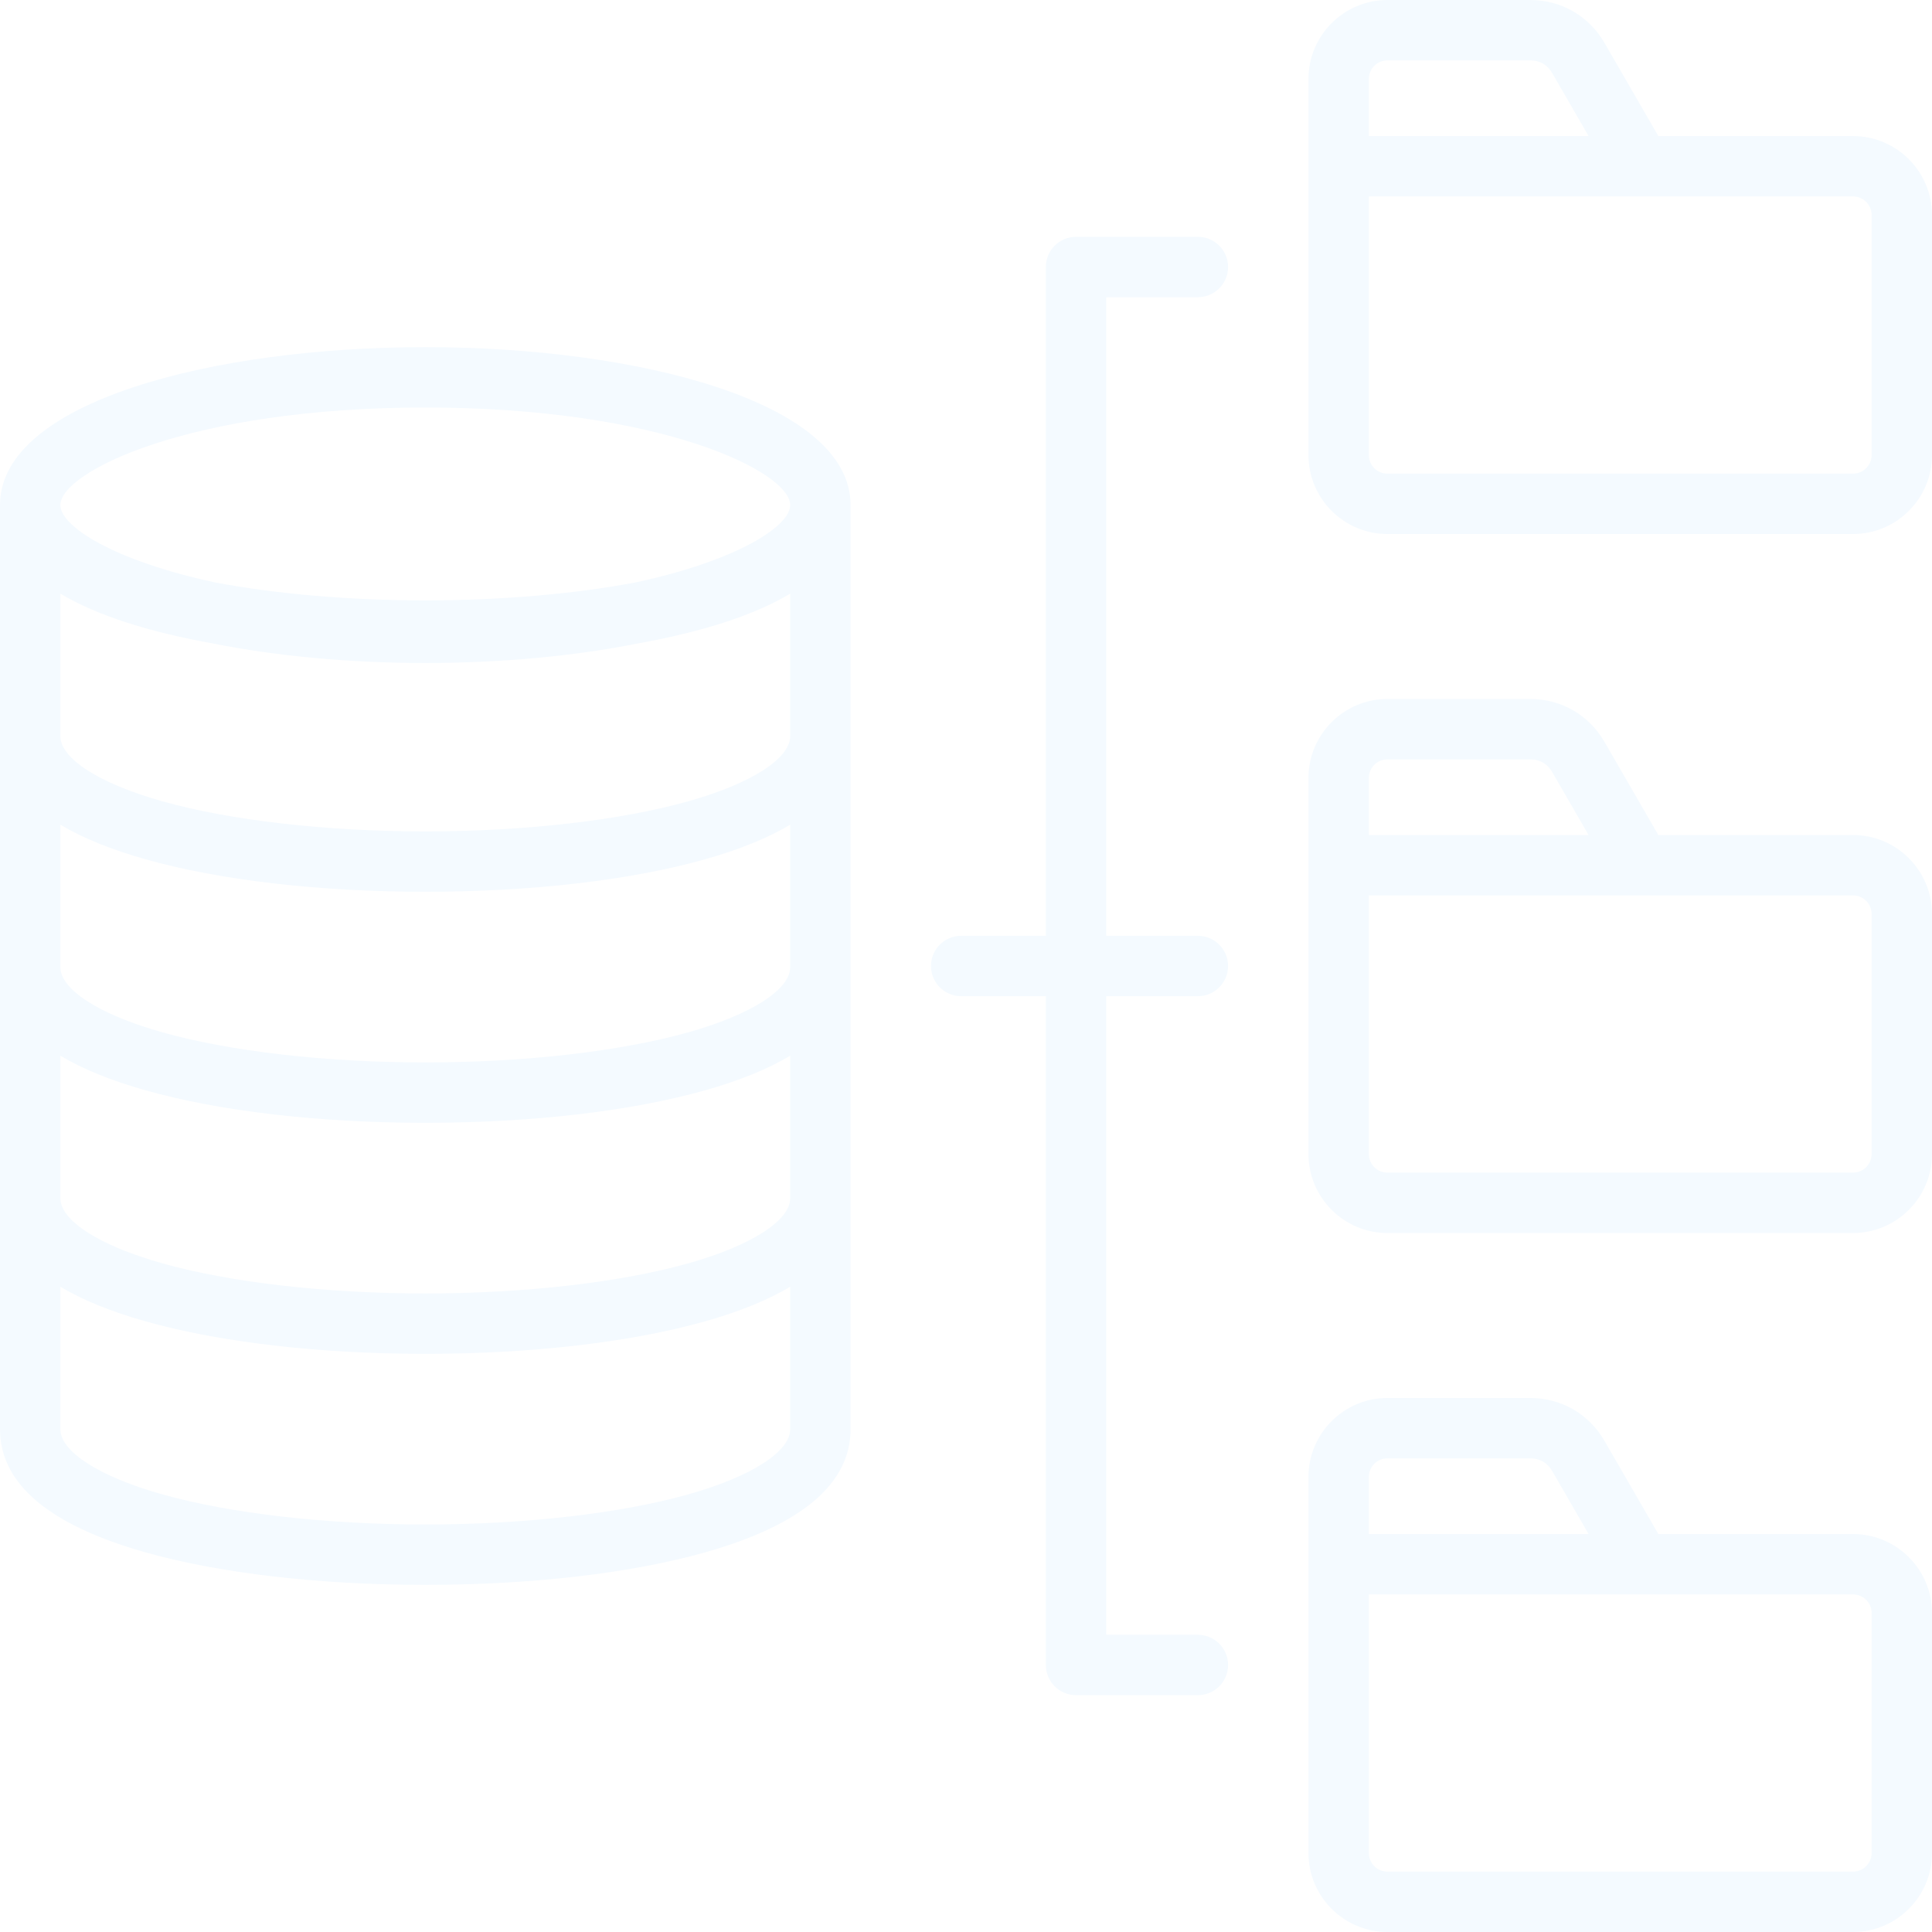
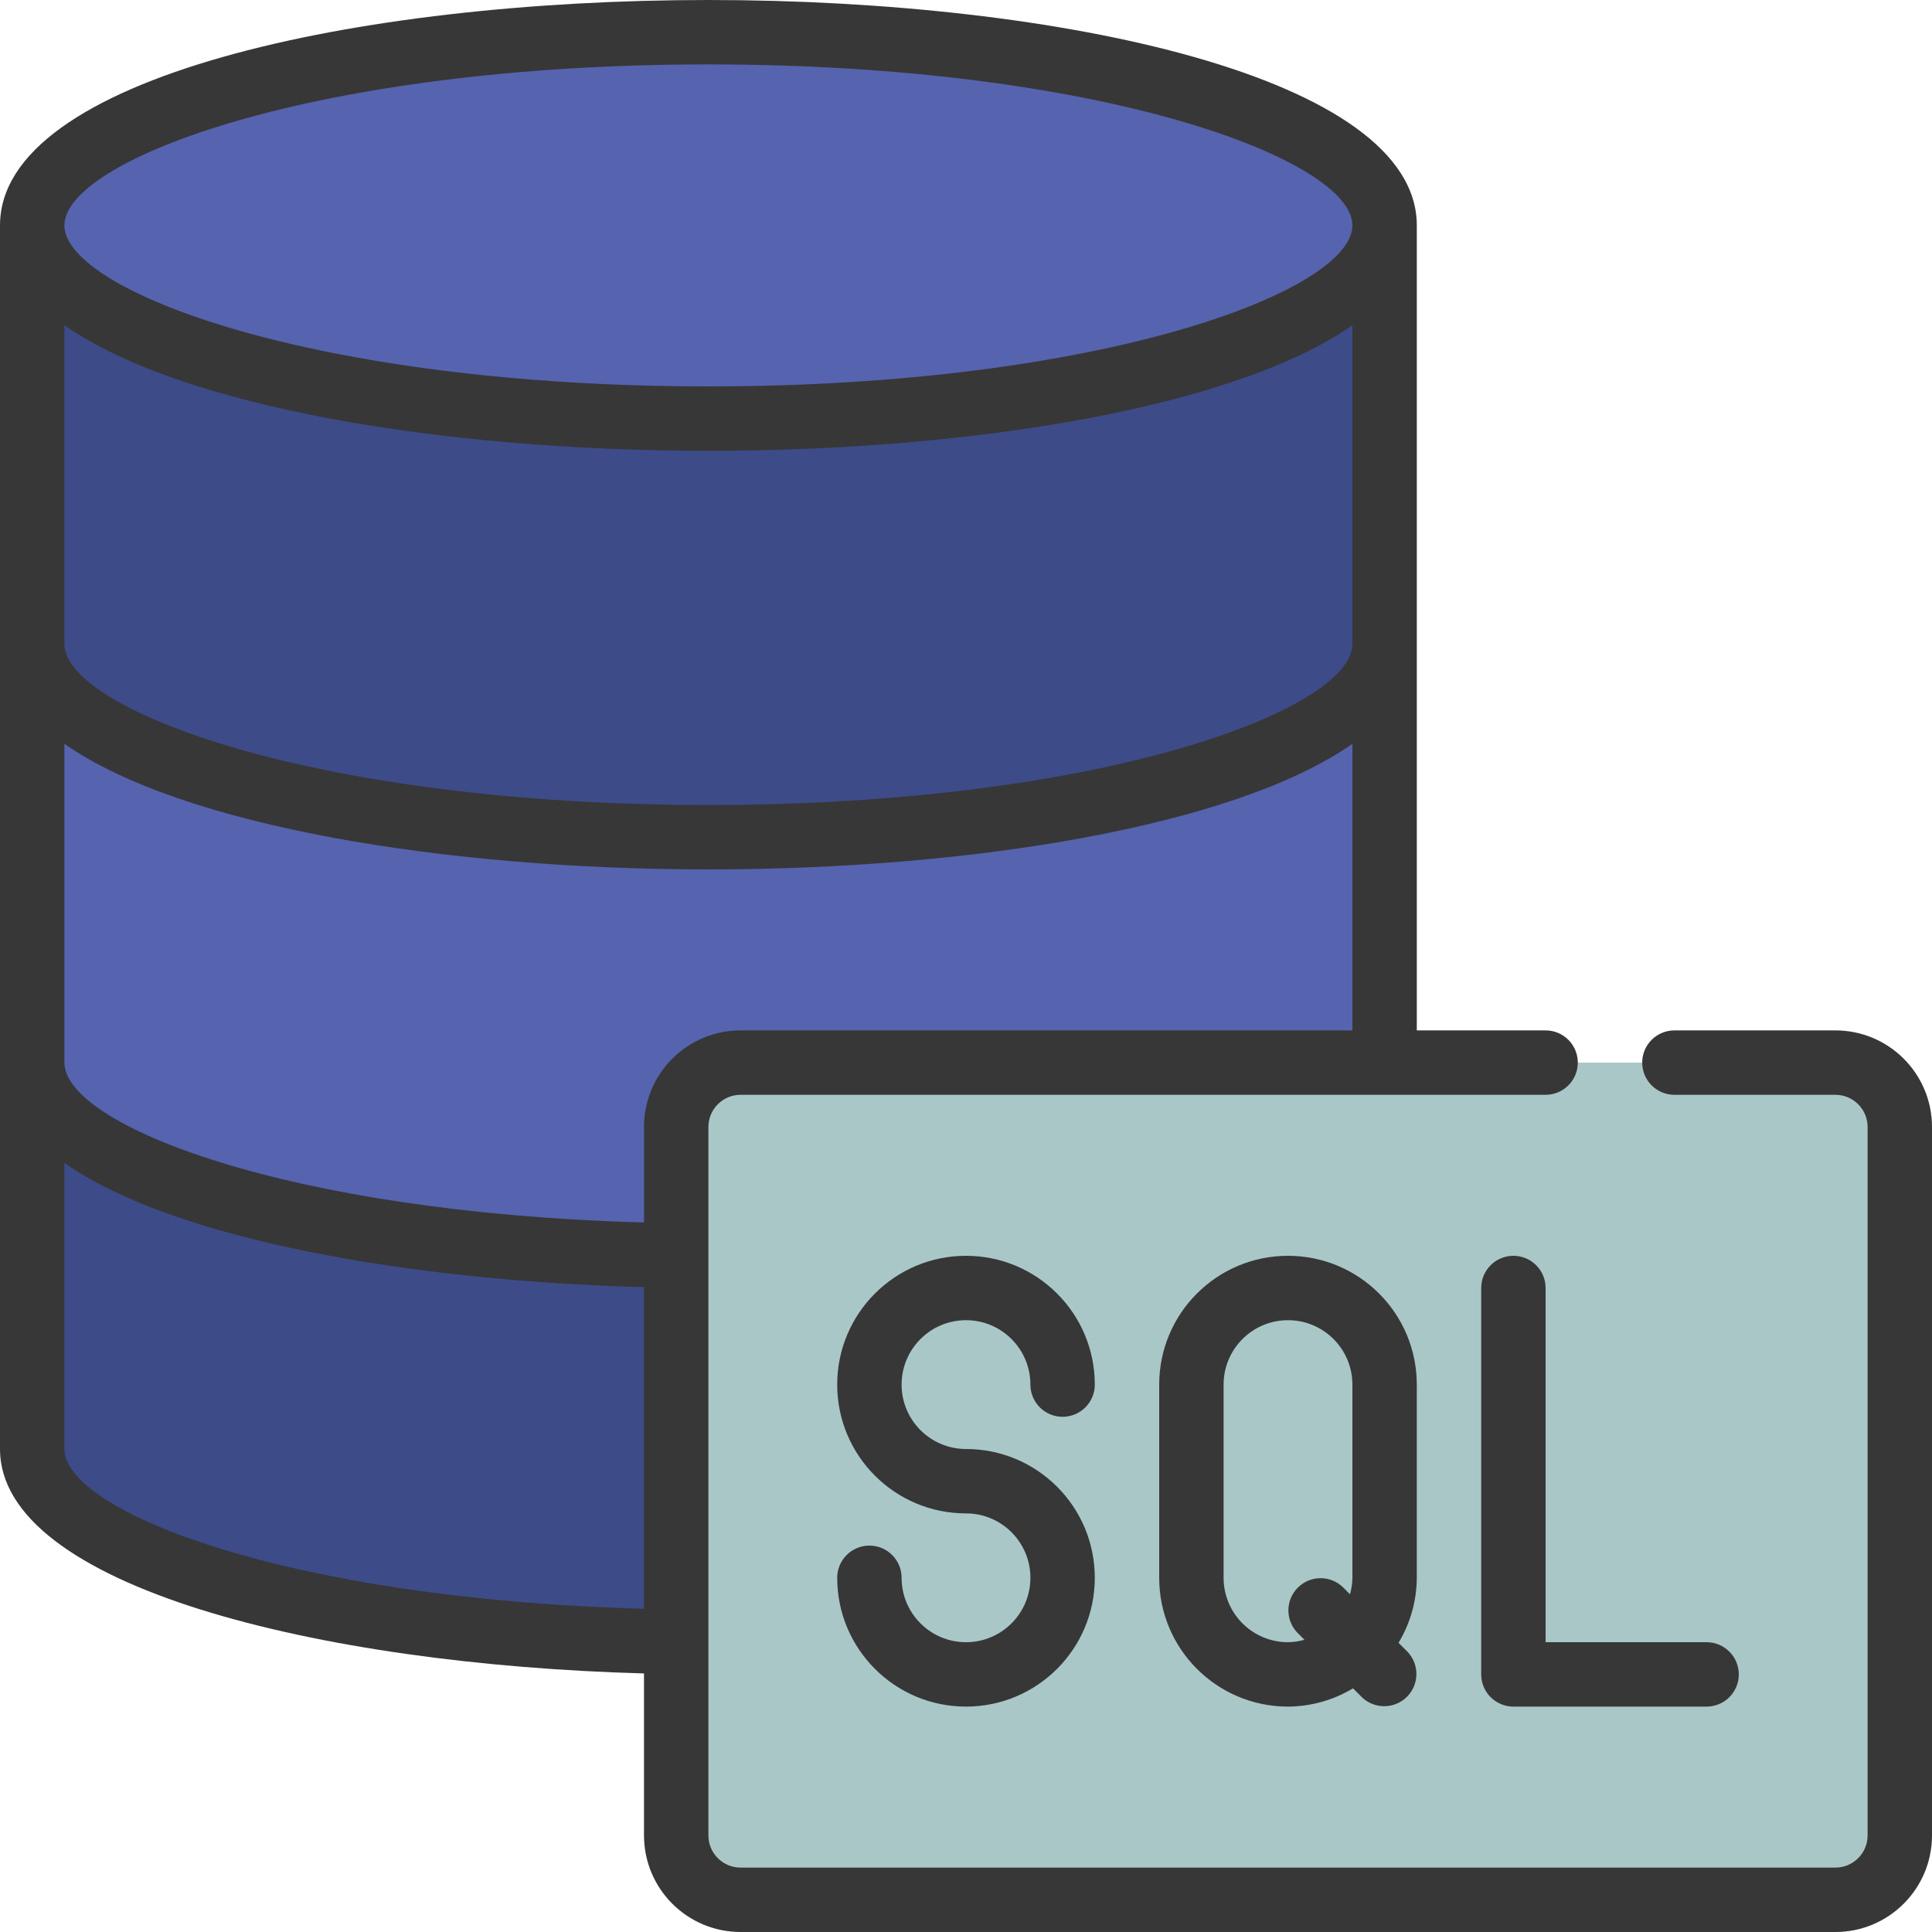
- <svg xmlns="http://www.w3.org/2000/svg" version="1.1" width="512" height="512" x="0" y="0" viewBox="0 0 512 512" style="enable-background:new 0 0 512 512" xml:space="preserve" class="">
+ <svg xmlns="http://www.w3.org/2000/svg" version="1.1" width="512" height="512" x="0" y="0" viewBox="0 0 60 60" style="enable-background:new 0 0 512 512" xml:space="preserve">
  <g>
-     <path d="M293.165 78.76V248h24.287a8 8 0 0 1 0 16h-24.287v169.239h24.287a8 8 0 0 1 0 16h-32.287a8 8 0 0 1-8-8V264h-22.451a8 8 0 0 1 0-16h22.451V70.76a8 8 0 0 1 8-8h32.287a8 8 0 0 1 0 16zM512 427.469v63.599c0 11.542-9.391 20.933-20.933 20.933h-123.38c-11.542 0-20.932-9.391-20.932-20.933v-99.655c0-11.543 9.39-20.934 20.932-20.934h37.852c8.196 0 15.54 4.236 19.644 11.333l14.296 24.725h51.59c11.54-.001 20.931 9.39 20.931 20.932zm-149.245-36.057v15.124h58.241l-9.665-16.716c-1.265-2.186-3.268-3.342-5.793-3.342h-37.852a4.938 4.938 0 0 0-4.931 4.934zM496 427.469a4.939 4.939 0 0 0-4.933-4.933H362.755v68.531a4.938 4.938 0 0 0 4.932 4.933h123.381a4.939 4.939 0 0 0 4.933-4.933v-63.598zm16-370.48v63.6c0 11.542-9.391 20.933-20.933 20.933h-123.38c-11.542 0-20.932-9.391-20.932-20.933V20.933C346.755 9.391 356.145 0 367.687 0h37.852c8.197 0 15.541 4.236 19.645 11.333l14.295 24.725h51.59c11.54 0 20.931 9.389 20.931 20.931zM362.755 20.933v15.125h58.241l-9.665-16.716c-1.264-2.186-3.268-3.342-5.793-3.342h-37.852a4.938 4.938 0 0 0-4.931 4.933zM496 56.989a4.938 4.938 0 0 0-4.933-4.932H362.755v68.531a4.938 4.938 0 0 0 4.932 4.933h123.381a4.939 4.939 0 0 0 4.933-4.933V56.989zm16 185.24v63.599c0 11.542-9.391 20.933-20.933 20.933h-123.38c-11.542 0-20.932-9.391-20.932-20.933v-99.656c0-11.542 9.39-20.933 20.932-20.933h37.852c8.196 0 15.54 4.236 19.644 11.333l14.296 24.725h51.59c11.54 0 20.931 9.391 20.931 20.932zm-149.245-36.057v15.125h58.241l-9.665-16.716c-1.265-2.186-3.268-3.342-5.793-3.342h-37.852a4.938 4.938 0 0 0-4.931 4.933zM496 242.229a4.939 4.939 0 0 0-4.933-4.933H362.755v68.531a4.938 4.938 0 0 0 4.932 4.933h123.381a4.939 4.939 0 0 0 4.933-4.933v-63.598zM225.413 133.845v244.898c0 14.439-12.969 25.423-38.546 32.645-19.678 5.557-46.015 8.616-74.159 8.616s-54.482-3.06-74.16-8.616C12.97 404.165 0 393.183 0 378.743V133.846c.004-27.474 56.701-41.849 112.707-41.849 56.007-.001 112.705 14.374 112.706 41.848zM16 133.847v.003c.004 5.647 14.158 14.725 40.904 20.485 16.16 3.067 35.719 4.771 55.803 4.771 20.083 0 39.64-1.704 55.799-4.77 26.747-5.76 40.902-14.838 40.906-20.485v-.005c-.001-8.773-34.135-25.849-96.706-25.849S16.002 125.072 16 133.847zm193.413 244.896v-37.741c-5.9 3.523-13.416 6.583-22.546 9.161-19.678 5.557-46.015 8.616-74.159 8.616s-54.482-3.06-74.16-8.616c-9.131-2.579-16.647-5.639-22.548-9.162v37.742c0 5.954 10.306 12.563 26.896 17.246 18.038 5.094 43.483 8.015 69.813 8.015s51.774-2.921 69.811-8.014c16.588-4.684 26.893-11.293 26.893-17.247zm0-61.224v-37.741c-5.901 3.523-13.416 6.583-22.547 9.161-19.677 5.557-46.014 8.616-74.159 8.616s-54.481-3.06-74.16-8.616C29.416 286.36 21.901 283.3 16 279.777v37.741c0 5.954 10.306 12.563 26.896 17.246 18.038 5.094 43.483 8.015 69.813 8.015s51.774-2.921 69.811-8.014c16.587-4.684 26.893-11.292 26.893-17.246zm0-61.225v-37.741c-5.901 3.523-13.416 6.583-22.547 9.161-19.677 5.557-46.014 8.616-74.159 8.616s-54.481-3.06-74.16-8.616c-9.131-2.578-16.646-5.638-22.547-9.161v37.741c0 5.954 10.306 12.563 26.895 17.247 18.038 5.093 43.483 8.014 69.813 8.014s51.774-2.921 69.812-8.014c16.587-4.685 26.893-11.293 26.893-17.247zm0-61.225v-37.741c-5.901 3.523-13.416 6.583-22.547 9.161-5.367 1.516-11.244 2.838-17.503 3.971-17.326 3.475-37.031 5.243-56.656 5.243-19.626 0-39.333-1.768-56.659-5.244-6.259-1.133-12.135-2.455-17.501-3.97-9.131-2.578-16.646-5.638-22.547-9.161v37.741c0 5.954 10.306 12.563 26.895 17.247 18.038 5.093 43.483 8.014 69.813 8.014s51.774-2.921 69.812-8.014c16.587-4.684 26.893-11.293 26.893-17.247z" fill="#f4faff" data-original="#000000" class="" opacity="1" />
+     <path fill="#3d4b89" d="M1 7v38c0 3.21 8.86 5.84 20 5.99L43 33V7z" opacity="1" data-original="#3d4b89" />
+     <ellipse cx="22" cy="7" fill="#5663af" rx="21" ry="6" opacity="1" data-original="#5663af" />
+     <path fill="#5663af" d="M1 32.993c0 3.314 9.4 6 21 6s21-2.686 21-6V20c0 3.314-9.4 6-21 6S1 23.314 1 20z" opacity="1" data-original="#5663af" />
+     <rect width="38" height="26" x="21" y="33" fill="#aac7c8" rx="2" opacity="1" data-original="#aac7c8" />
+     <g fill="#373737">
+       <path d="M57 32h-5a1 1 0 0 0 0 2h5a1 1 0 0 1 1 1v22a1 1 0 0 1-1 1H23a1 1 0 0 1-1-1V35a1 1 0 0 1 1-1h25a1 1 0 0 0 0-2h-4V7c0-4.6-11.067-7-22-7S0 2.4 0 7v38c0 4.265 9.9 6.693 20 6.97V57a3 3 0 0 0 3 3h34a3 3 0 0 0 3-3V35a3 3 0 0 0-3-3zM22 2c12.209 0 20 2.961 20 5s-7.791 5-20 5S2 9.039 2 7s7.791-5 20-5zM2 10.1C5.674 12.67 13.872 14 22 14s16.326-1.33 20-3.9V20c0 2.039-7.791 5-20 5S2 22.039 2 20zm0 13C5.674 25.67 13.872 27 22 27s16.326-1.33 20-3.9V32H23a3 3 0 0 0-3 3v2.965C8.828 37.66 2 34.92 2 33zM2 45v-8.884c3.443 2.407 10.817 3.664 18 3.857v9.989C8.828 49.656 2 46.918 2 45z" fill="#373737" opacity="1" data-original="#373737" />
+       <path d="M44 43a4 4 0 0 0-8 0v6a4 4 0 0 0 4 4 3.947 3.947 0 0 0 2.019-.567l.274.274a1 1 0 0 0 1.414-1.414l-.274-.274A3.947 3.947 0 0 0 44 49zm-2.293 6.293a1 1 0 0 0-1.414 1.414l.218.218A1.96 1.96 0 0 1 40 51a2 2 0 0 1-2-2v-6a2 2 0 0 1 4 0v6a1.96 1.96 0 0 1-.075.511zM30 41a2 2 0 0 1 2 2 1 1 0 0 0 2 0 4 4 0 1 0-4 4 2 2 0 1 1-2 2 1 1 0 0 0-2 0 4 4 0 1 0 4-4 2 2 0 0 1 0-4zM47 39a1 1 0 0 0-1 1v12a1 1 0 0 0 1 1h6a1 1 0 0 0 0-2h-5V40a1 1 0 0 0-1-1z" fill="#373737" opacity="1" data-original="#373737" />
+     </g>
  </g>
</svg>
